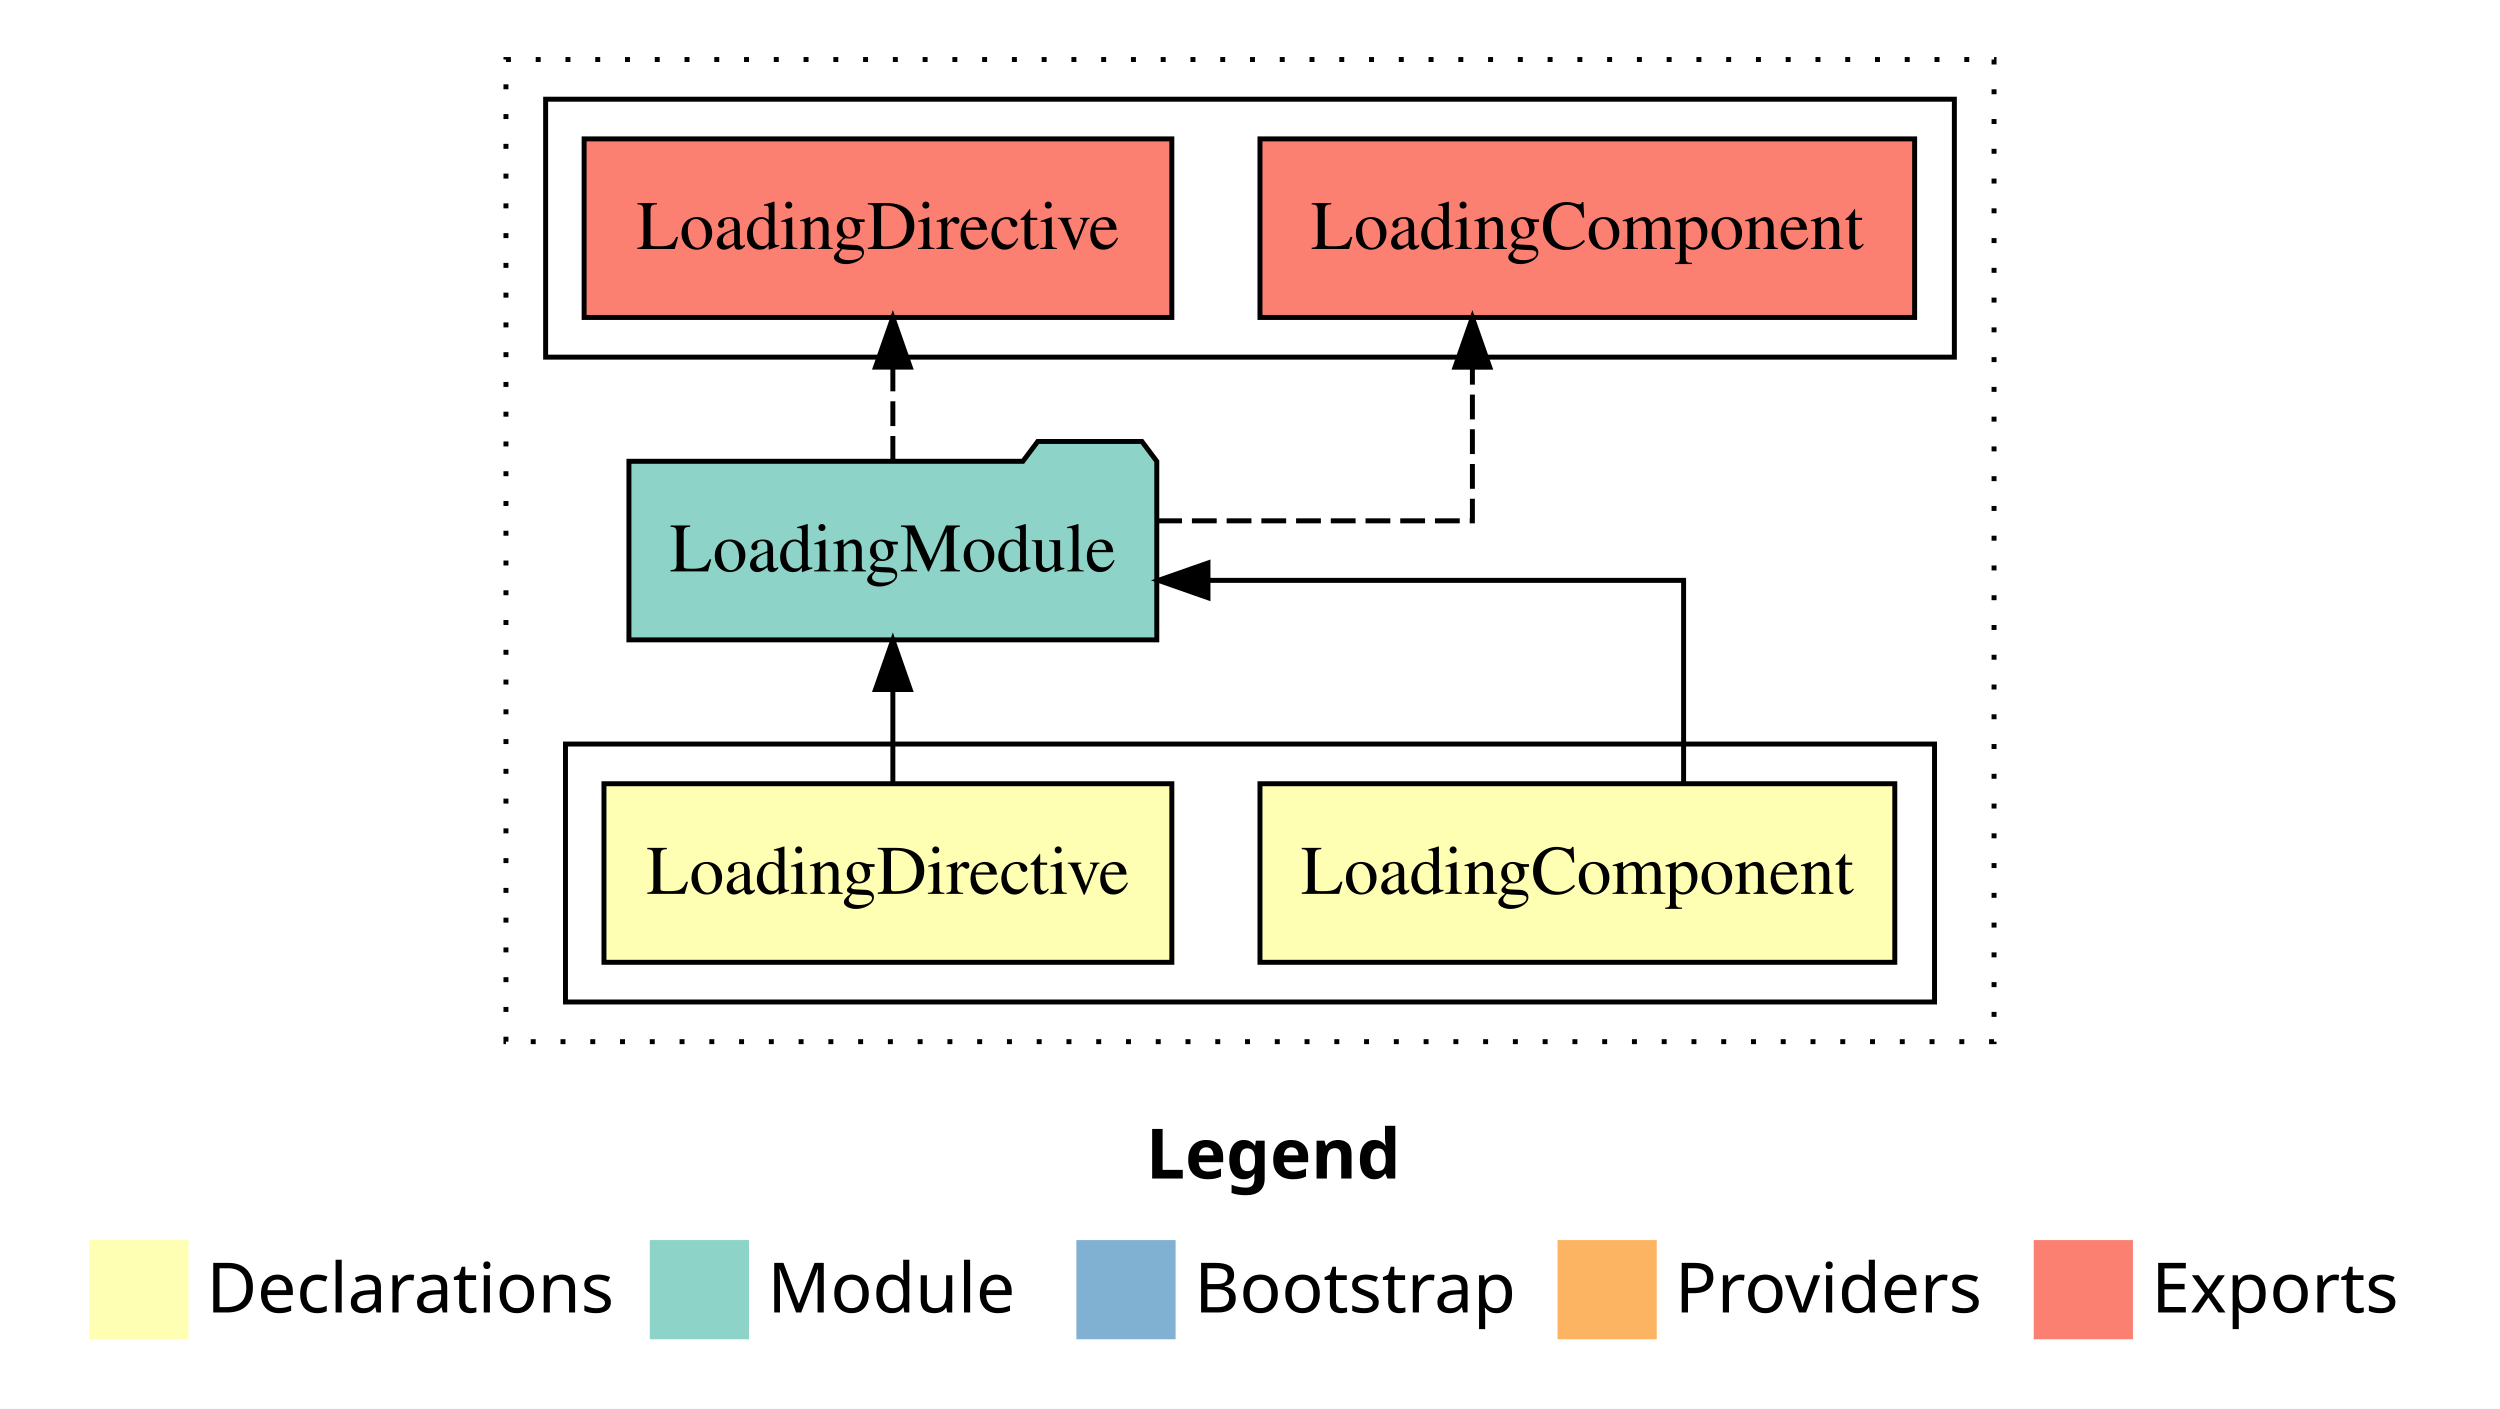
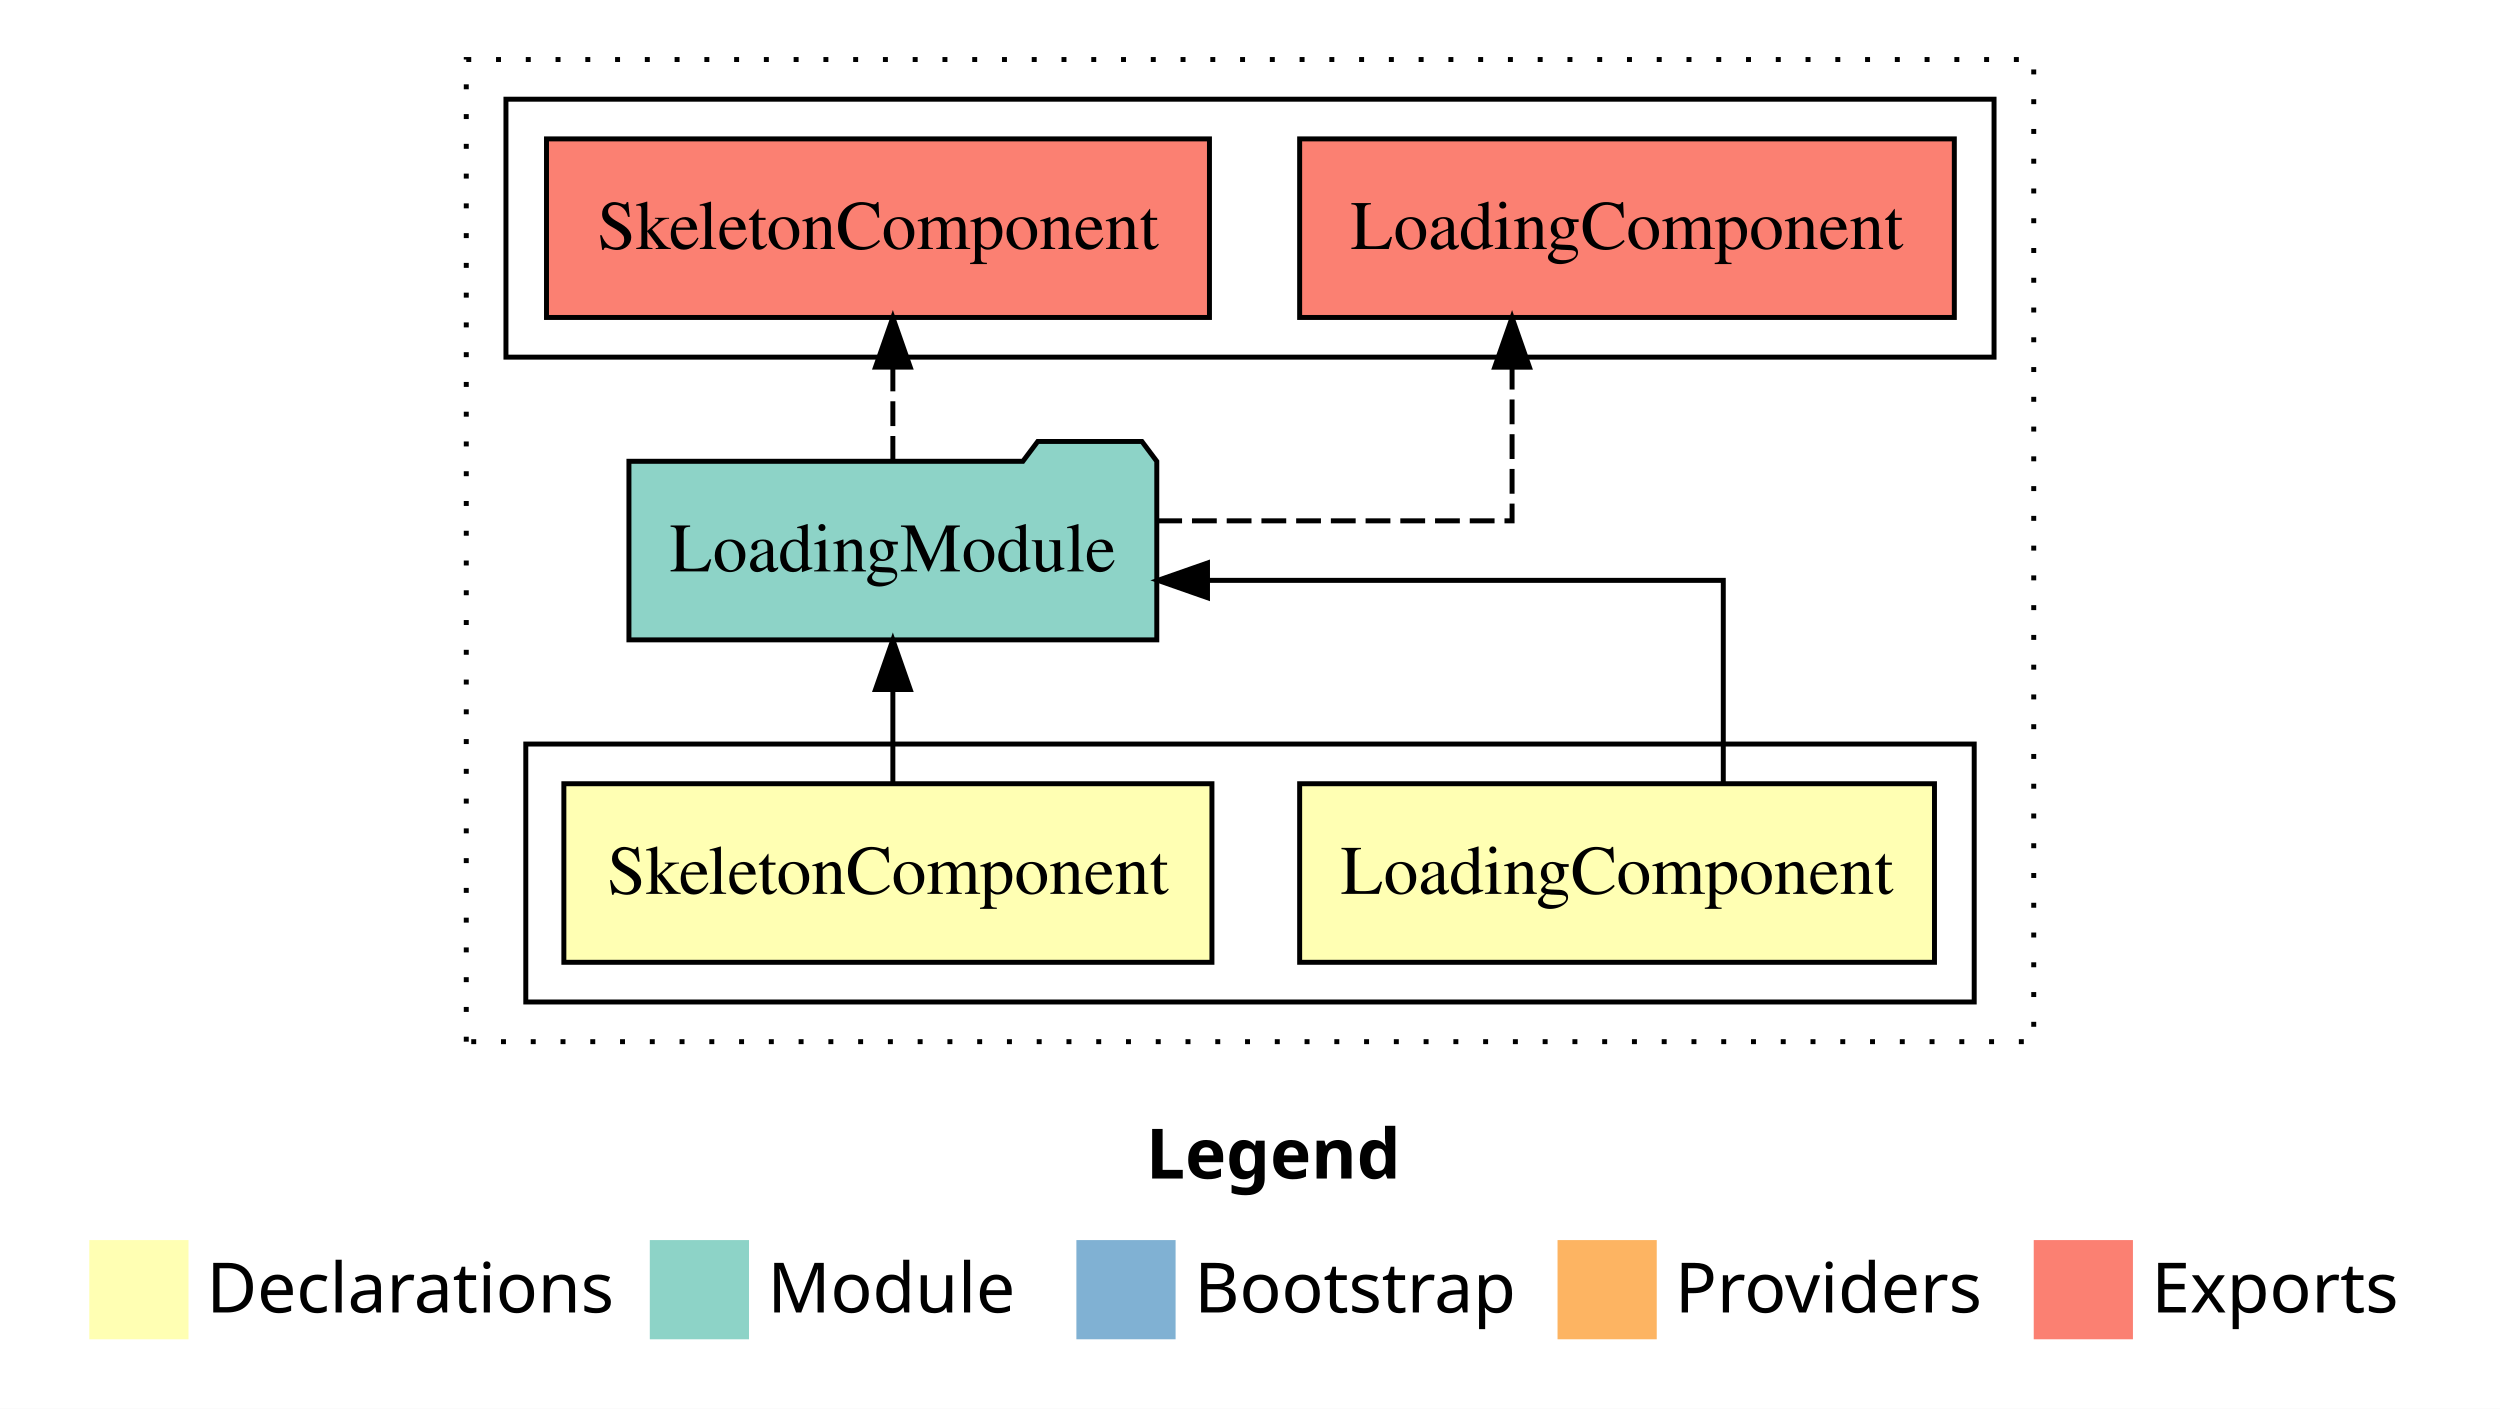
<svg xmlns="http://www.w3.org/2000/svg" width="504pt" height="284pt" viewBox="0.00 0.00 504.00 284.00">
  <g id="graph0" class="graph" transform="scale(1 1) rotate(0) translate(4 280)">
    <polygon fill="#ffffff" stroke="transparent" points="-4,4 -4,-280 500,-280 500,4 -4,4" />
    <text text-anchor="start" x="227.009" y="-42.4" font-family="sans-serif" font-weight="bold" font-size="14.00" fill="#000000">Legend</text>
    <polygon fill="#ffffb3" stroke="transparent" points="14,-10 14,-30 34,-30 34,-10 14,-10" />
    <text text-anchor="start" x="37.629" y="-15.4" font-family="sans-serif" font-size="14.00" fill="#000000">  Declarations</text>
    <polygon fill="#8dd3c7" stroke="transparent" points="127,-10 127,-30 147,-30 147,-10 127,-10" />
    <text text-anchor="start" x="150.725" y="-15.4" font-family="sans-serif" font-size="14.00" fill="#000000">  Module</text>
    <polygon fill="#80b1d3" stroke="transparent" points="213,-10 213,-30 233,-30 233,-10 213,-10" />
    <text text-anchor="start" x="236.781" y="-15.4" font-family="sans-serif" font-size="14.00" fill="#000000">  Bootstrap</text>
    <polygon fill="#fdb462" stroke="transparent" points="310,-10 310,-30 330,-30 330,-10 310,-10" />
    <text text-anchor="start" x="333.673" y="-15.4" font-family="sans-serif" font-size="14.00" fill="#000000">  Providers</text>
    <polygon fill="#fb8072" stroke="transparent" points="406,-10 406,-30 426,-30 426,-10 406,-10" />
    <text text-anchor="start" x="429.726" y="-15.4" font-family="sans-serif" font-size="14.00" fill="#000000">  Exports</text>
    <g id="clust1" class="cluster">
-       <polygon fill="none" stroke="#000000" stroke-dasharray="1,5" points="98,-70 98,-268 398,-268 398,-70 98,-70" />
+       <polygon fill="none" stroke="#000000" stroke-dasharray="1,5" points="90,-70 90,-268 406,-268 406,-70 90,-70" />
    </g>
    <g id="clust2" class="cluster">
-       <polygon fill="none" stroke="#000000" points="110,-78 110,-130 386,-130 386,-78 110,-78" />
+       <polygon fill="none" stroke="#000000" points="102,-78 102,-130 394,-130 394,-78 102,-78" />
    </g>
    <g id="clust6" class="cluster">
-       <polygon fill="none" stroke="#000000" points="106,-208 106,-260 390,-260 390,-208 106,-208" />
+       <polygon fill="none" stroke="#000000" points="98,-208 98,-260 398,-260 398,-208 98,-208" />
    </g>
    <g id="node1" class="node">
-       <polygon fill="#ffffb3" stroke="#000000" points="377.99,-122 250.01,-122 250.01,-86 377.99,-86 377.99,-122" />
-       <text text-anchor="middle" x="314" y="-99.8" font-family="Times,serif" font-size="14.00" fill="#000000">LoadingComponent</text>
+       <polygon fill="#ffffb3" stroke="#000000" points="385.99,-122 258.01,-122 258.01,-86 385.99,-86 385.99,-122" />
+       <text text-anchor="middle" x="322" y="-99.8" font-family="Times,serif" font-size="14.00" fill="#000000">LoadingComponent</text>
    </g>
    <g id="node3" class="node">
      <polygon fill="#8dd3c7" stroke="#000000" points="229.208,-187 226.208,-191 205.208,-191 202.208,-187 122.792,-187 122.792,-151 229.208,-151 229.208,-187" />
      <text text-anchor="middle" x="176" y="-164.8" font-family="Times,serif" font-size="14.00" fill="#000000">LoadingModule</text>
    </g>
    <g id="edge1" class="edge">
-       <path fill="none" stroke="#000000" d="M335.415,-122.022C335.415,-139.373 335.415,-163 335.415,-163 335.415,-163 239.526,-163 239.526,-163" />
-       <polygon fill="#000000" stroke="#000000" points="239.526,-159.5 229.526,-163 239.526,-166.5 239.526,-159.5" />
+       <path fill="none" stroke="#000000" d="M343.415,-122.022C343.415,-139.373 343.415,-163 343.415,-163 343.415,-163 239.431,-163 239.431,-163" />
+       <polygon fill="#000000" stroke="#000000" points="239.431,-159.5 229.431,-163 239.431,-166.5 239.431,-159.5" />
    </g>
    <g id="node2" class="node">
-       <polygon fill="#ffffb3" stroke="#000000" points="232.241,-122 117.759,-122 117.759,-86 232.241,-86 232.241,-122" />
-       <text text-anchor="middle" x="175" y="-99.8" font-family="Times,serif" font-size="14.00" fill="#000000">LoadingDirective</text>
+       <polygon fill="#ffffb3" stroke="#000000" points="240.326,-122 109.674,-122 109.674,-86 240.326,-86 240.326,-122" />
+       <text text-anchor="middle" x="175" y="-99.8" font-family="Times,serif" font-size="14.00" fill="#000000">SkeletonComponent</text>
    </g>
    <g id="edge2" class="edge">
      <path fill="none" stroke="#000000" d="M176,-122.106C176,-122.106 176,-140.991 176,-140.991" />
      <polygon fill="#000000" stroke="#000000" points="172.5,-140.991 176,-150.991 179.5,-140.991 172.5,-140.991" />
    </g>
    <g id="node4" class="node">
-       <polygon fill="#fb8072" stroke="#000000" points="381.991,-252 250.009,-252 250.009,-216 381.991,-216 381.991,-252" />
-       <text text-anchor="middle" x="316" y="-229.8" font-family="Times,serif" font-size="14.00" fill="#000000">LoadingComponent </text>
+       <polygon fill="#fb8072" stroke="#000000" points="389.991,-252 258.009,-252 258.009,-216 389.991,-216 389.991,-252" />
+       <text text-anchor="middle" x="324" y="-229.8" font-family="Times,serif" font-size="14.00" fill="#000000">LoadingComponent </text>
    </g>
    <g id="edge3" class="edge">
-       <path fill="none" stroke="#000000" stroke-dasharray="5,2" d="M229.289,-175C260.103,-175 292.835,-175 292.835,-175 292.835,-175 292.835,-205.977 292.835,-205.977" />
-       <polygon fill="#000000" stroke="#000000" points="289.335,-205.977 292.835,-215.977 296.335,-205.977 289.335,-205.977" />
+       <path fill="none" stroke="#000000" stroke-dasharray="5,2" d="M229.303,-175C263.233,-175 300.835,-175 300.835,-175 300.835,-175 300.835,-205.977 300.835,-205.977" />
+       <polygon fill="#000000" stroke="#000000" points="297.335,-205.977 300.835,-215.977 304.335,-205.977 297.335,-205.977" />
    </g>
    <g id="node5" class="node">
-       <polygon fill="#fb8072" stroke="#000000" points="232.241,-252 113.759,-252 113.759,-216 232.241,-216 232.241,-252" />
-       <text text-anchor="middle" x="173" y="-229.8" font-family="Times,serif" font-size="14.00" fill="#000000">LoadingDirective </text>
+       <polygon fill="#fb8072" stroke="#000000" points="239.826,-252 106.174,-252 106.174,-216 239.826,-216 239.826,-252" />
+       <text text-anchor="middle" x="173" y="-229.8" font-family="Times,serif" font-size="14.00" fill="#000000">SkeletonComponent </text>
    </g>
    <g id="edge4" class="edge">
      <path fill="none" stroke="#000000" stroke-dasharray="5,2" d="M176,-187.106C176,-187.106 176,-205.991 176,-205.991" />
      <polygon fill="#000000" stroke="#000000" points="172.5,-205.991 176,-215.991 179.5,-205.991 172.5,-205.991" />
    </g>
  </g>
</svg>
